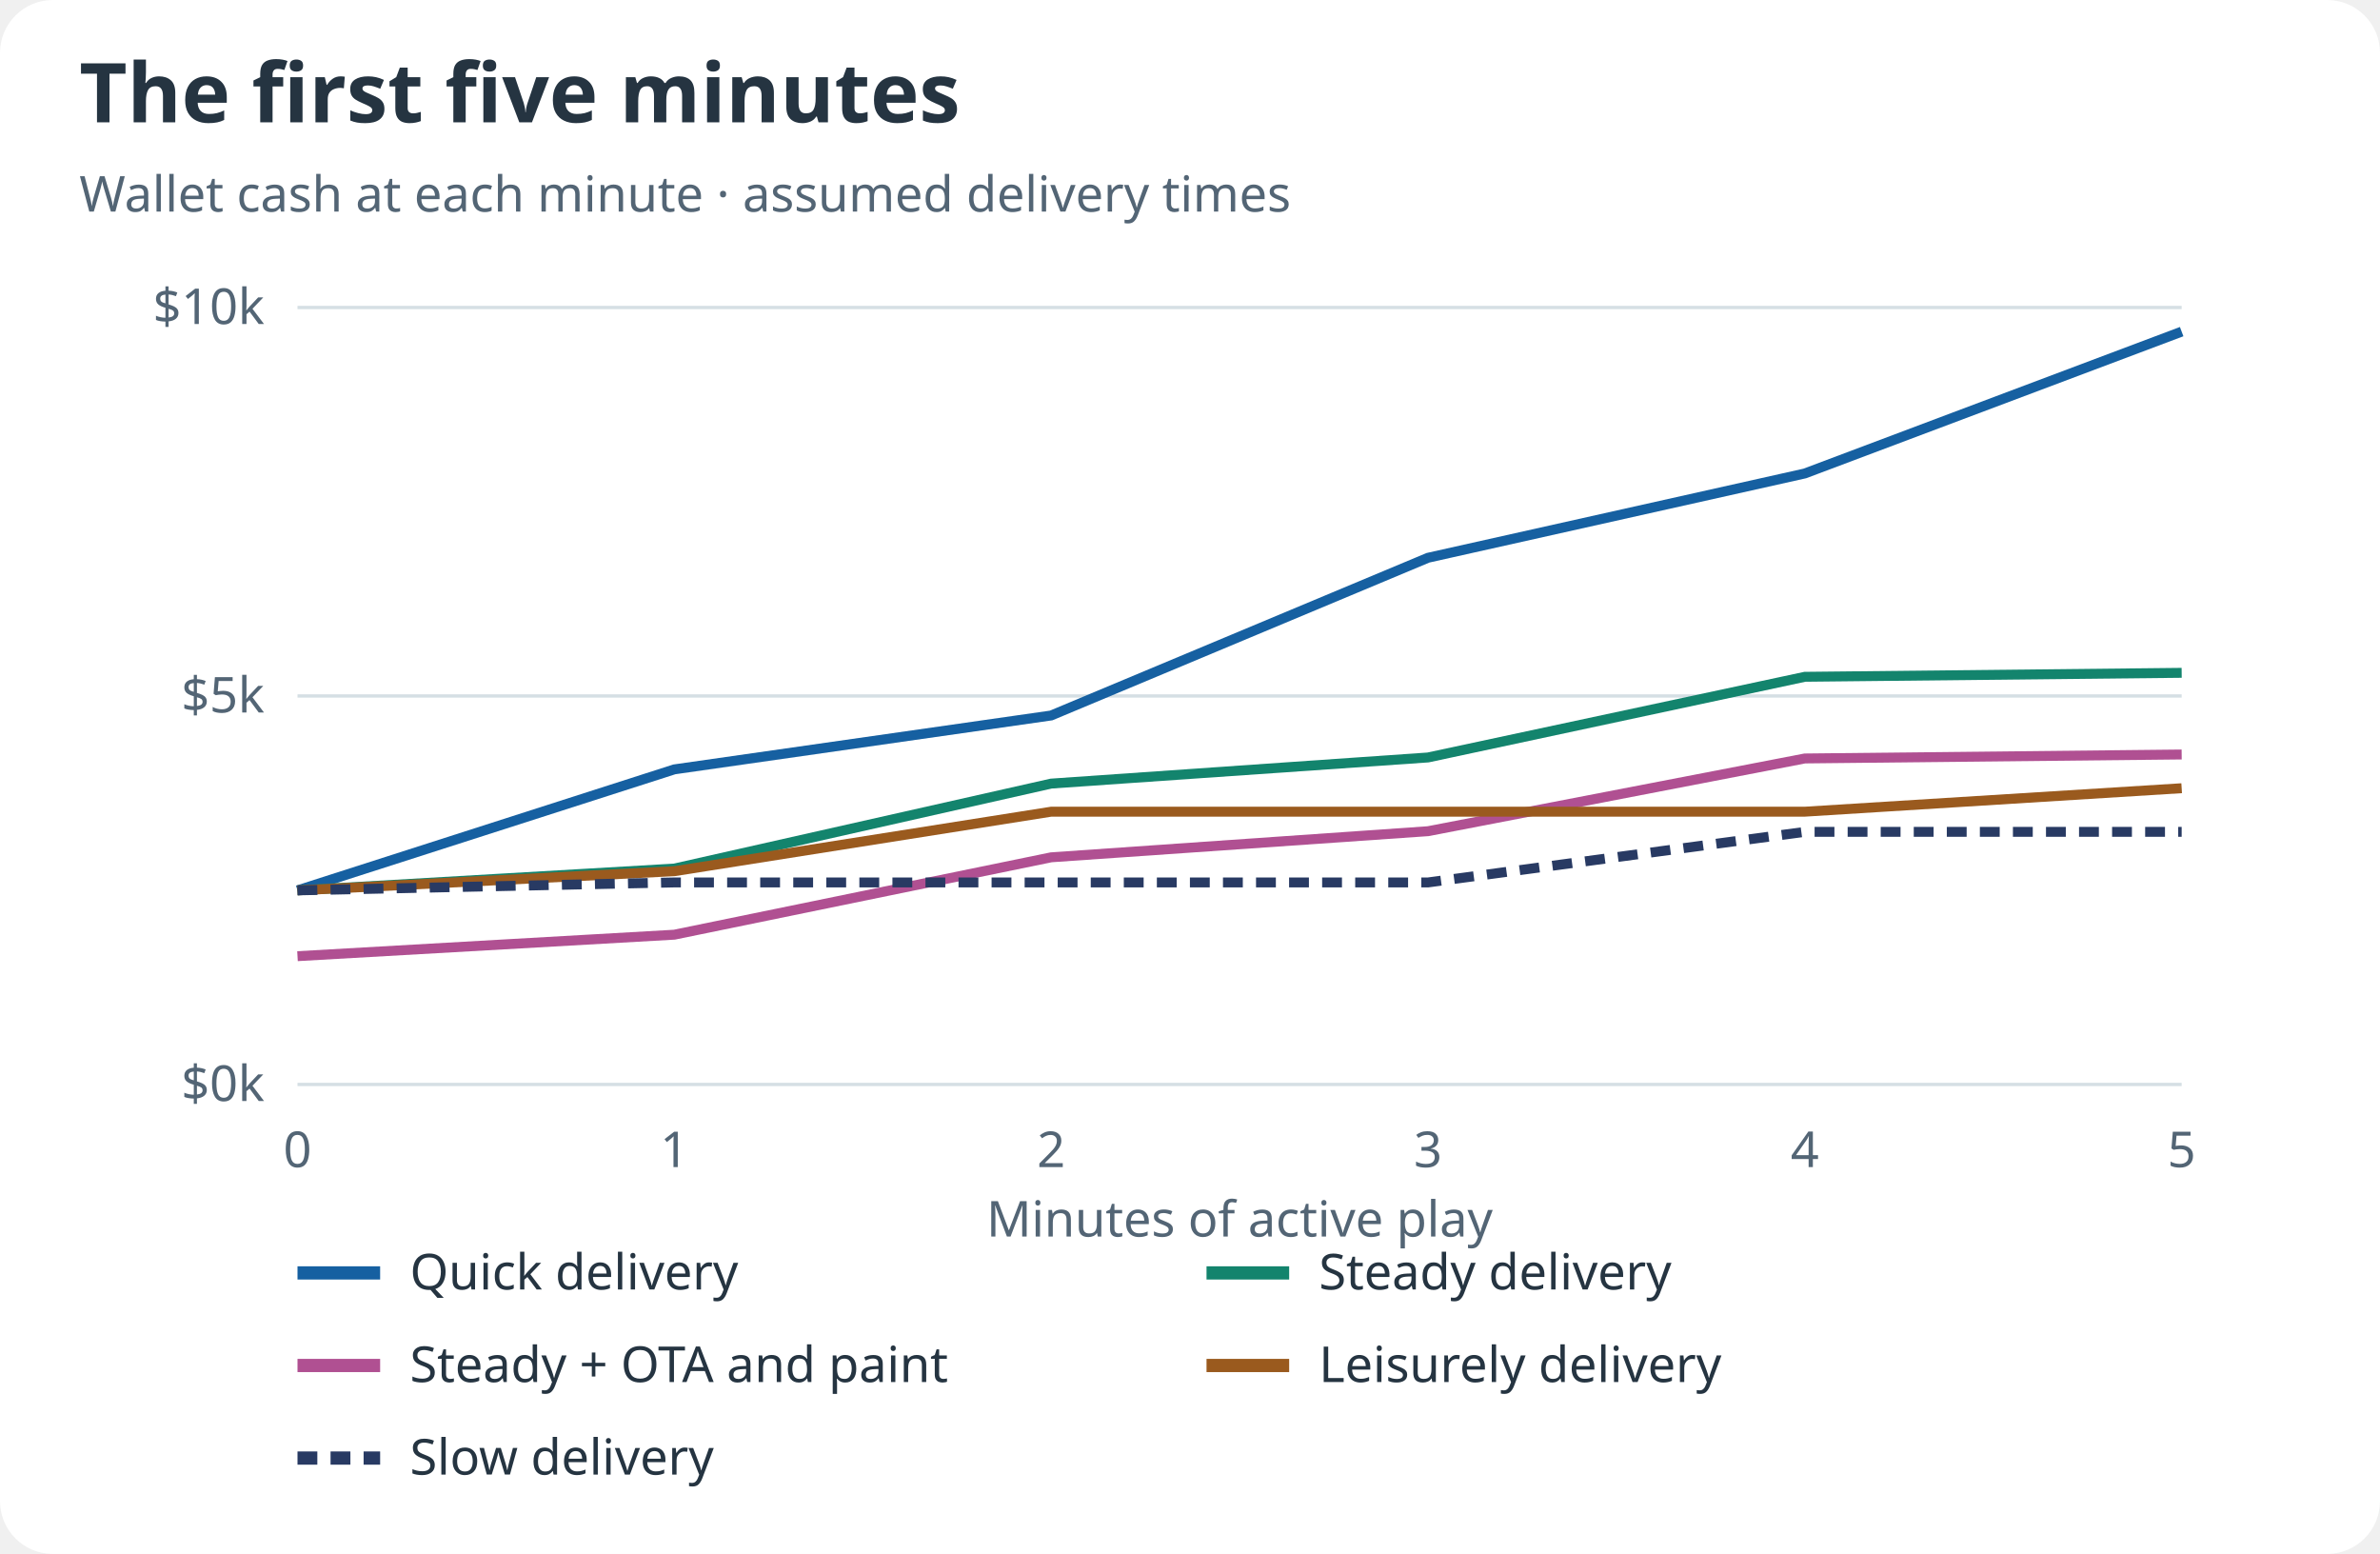
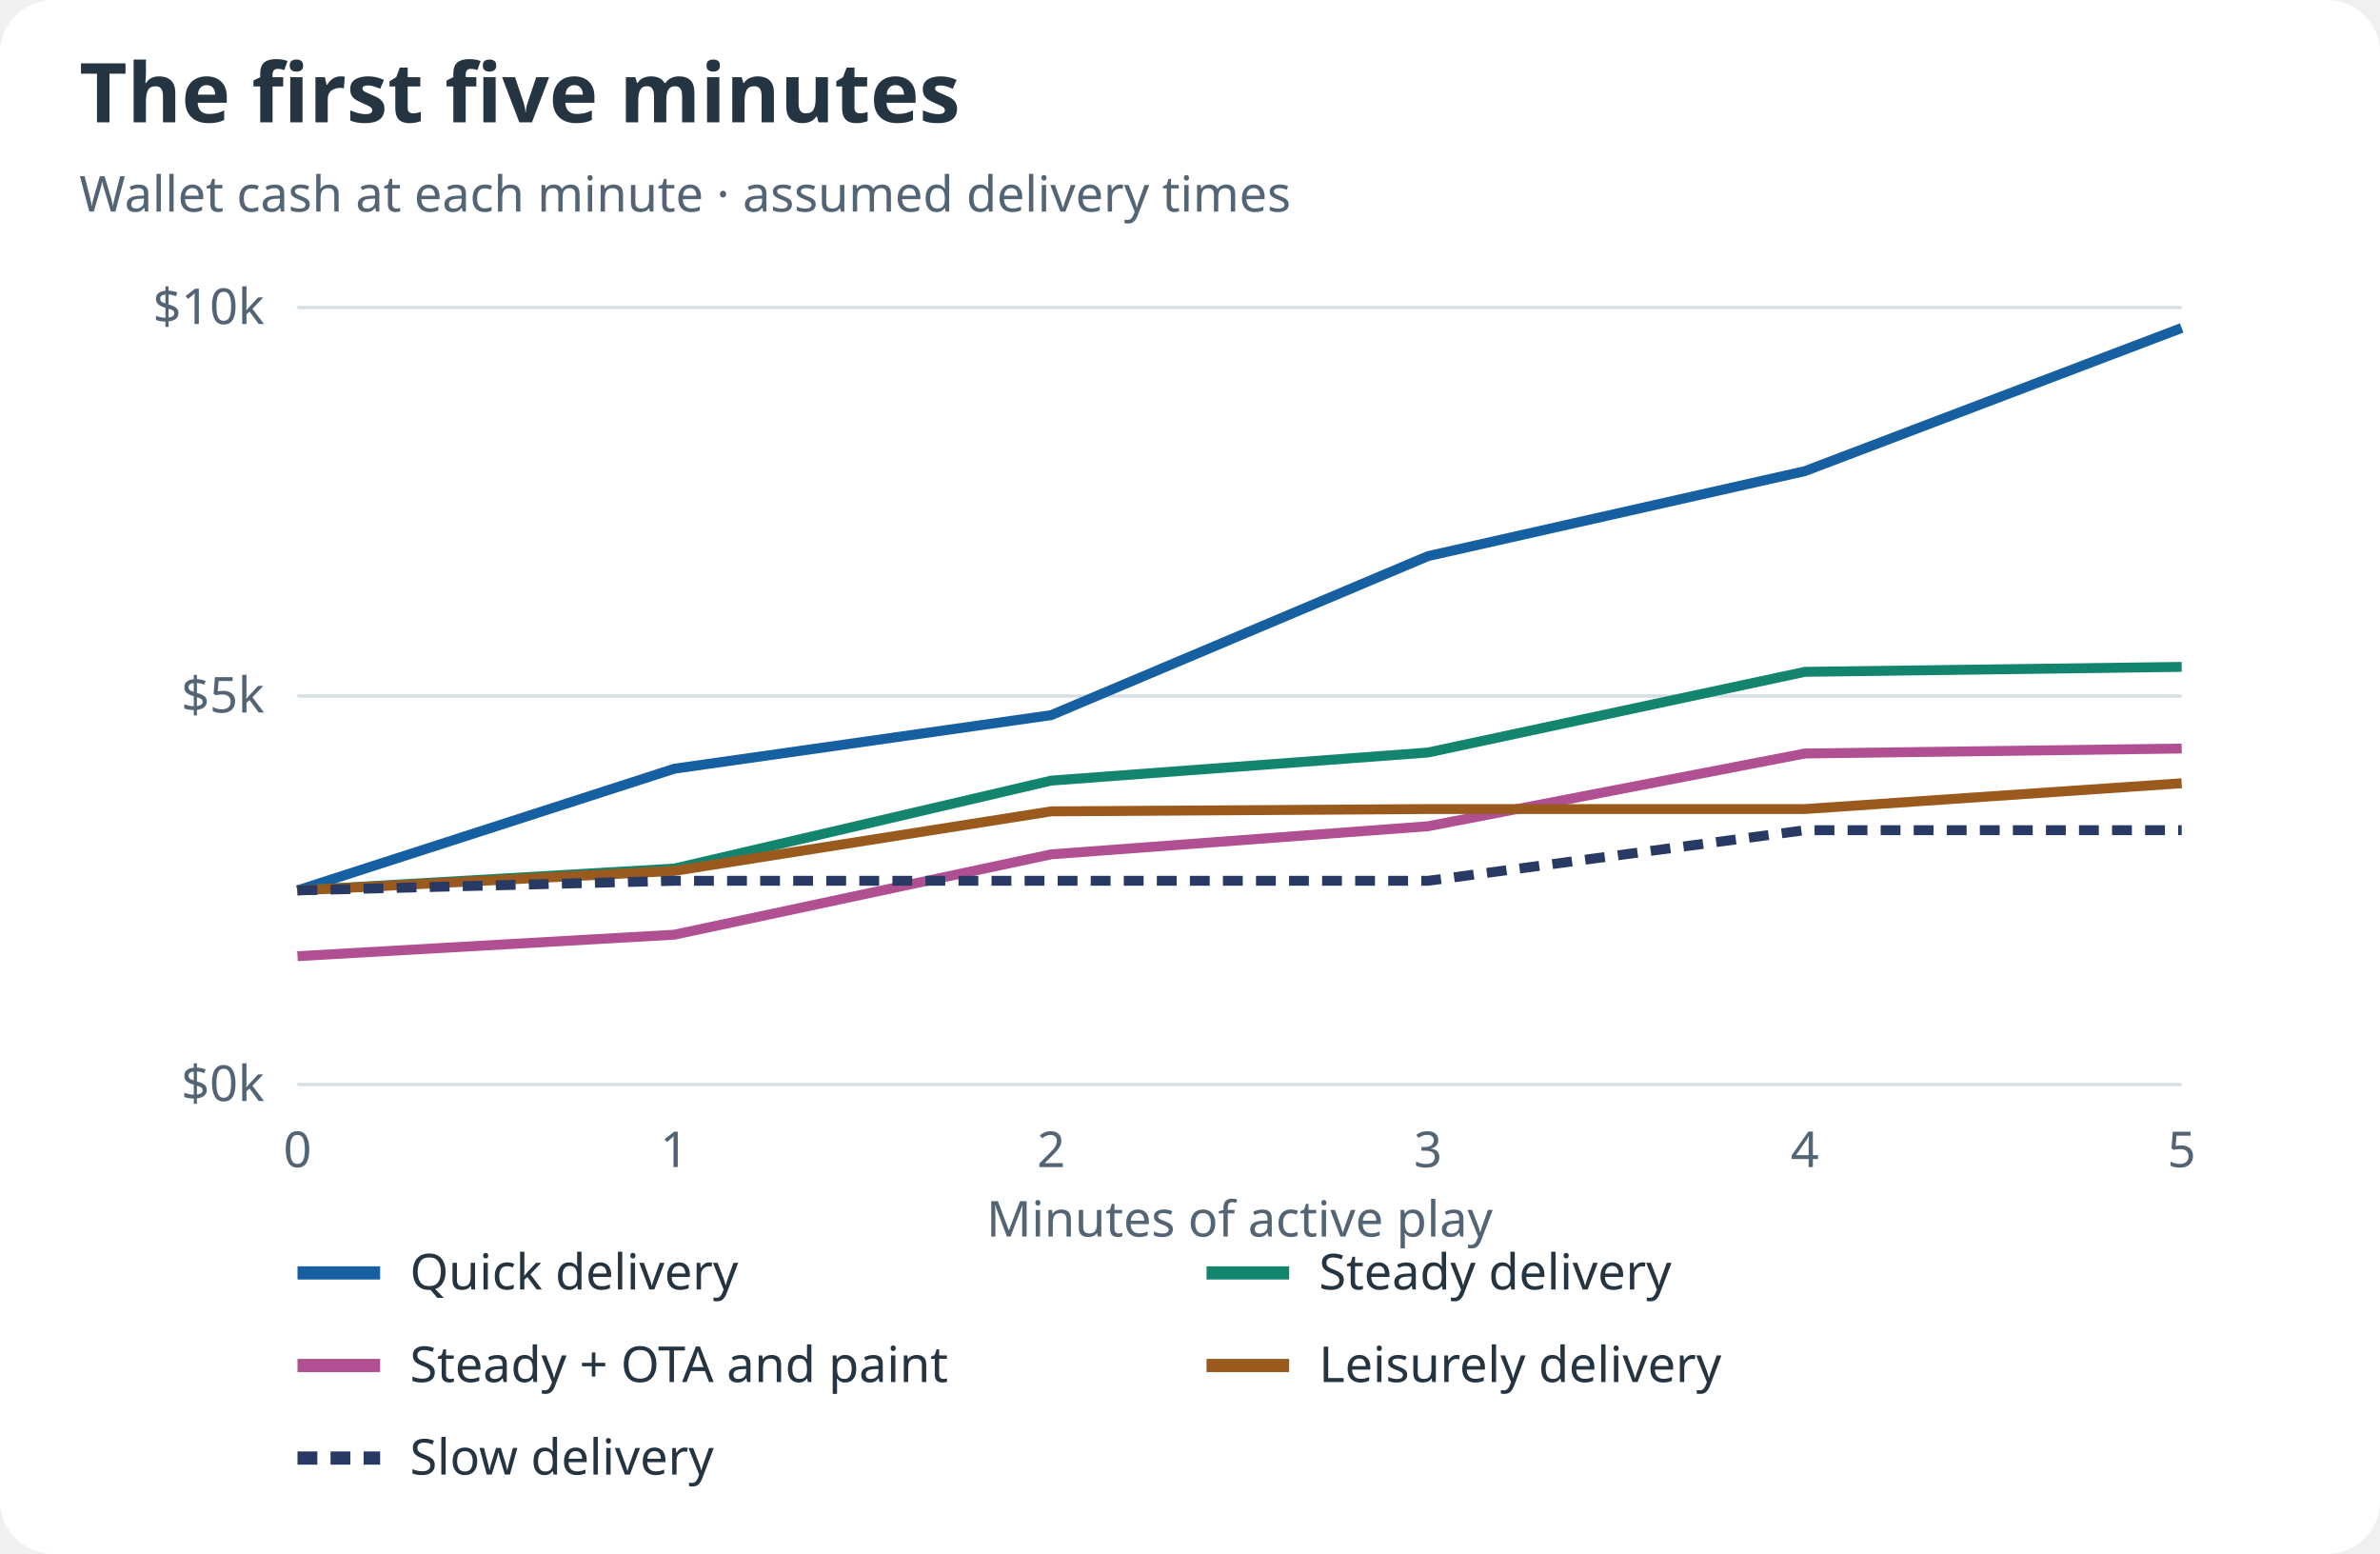
<svg xmlns="http://www.w3.org/2000/svg" viewBox="0 0 720 470" role="img" aria-labelledby="title description">
  <rect width="720" height="470" rx="16" fill="white" />
  <g font-family="system-ui,sans-serif" font-size="15" fill="#253441">
    <text x="24" y="37" font-size="25" font-weight="700">The first five minutes</text>
    <text x="24" y="64" fill="#536575">Wallet cash at each minute · assumed delivery times</text>
    <line x1="90" x2="660" y1="328" y2="328" stroke="#d5dfe4" />
    <text x="80" y="333" text-anchor="end" fill="#536575">$0k</text>
    <line x1="90" x2="660" y1="210.5" y2="210.5" stroke="#d5dfe4" />
    <text x="80" y="215.5" text-anchor="end" fill="#536575">$5k</text>
    <line x1="90" x2="660" y1="93" y2="93" stroke="#d5dfe4" />
    <text x="80" y="98" text-anchor="end" fill="#536575">$10k</text>
-     <polyline fill="none" stroke="#1660a1" stroke-width="3" points="90,269.3 204,232.7 318,216.4 432,168.7 546,143.2 660,100.3" />
-     <polyline fill="none" stroke="#13846d" stroke-width="3" points="90,269.3 204,262.7 318,237.0 432,229.1 546,204.7 660,203.5" />
-     <polyline fill="none" stroke="#b05092" stroke-width="3" points="90,289.2 204,282.7 318,259.3 432,251.4 546,229.4 660,228.2" />
-     <polyline fill="none" stroke="#9a5a1e" stroke-width="3" points="90,269.3 204,263.5 318,245.5 432,245.5 546,245.5 660,238.4" />
-     <polyline fill="none" stroke="#283a63" stroke-width="3" stroke-dasharray="6 4" points="90,269.3 204,266.9 318,266.9 432,266.9 546,251.6 660,251.6" />
+     <polyline fill="none" stroke="#1660a1" stroke-width="3" points="90,269.3 204,232.5 318,216.3 432,168.2 546,142.5 660,99.2" />
+     <polyline fill="none" stroke="#13846d" stroke-width="3" points="90,269.3 204,262.7 318,236.1 432,227.6 546,203.2 660,201.7" />
+     <polyline fill="none" stroke="#b05092" stroke-width="3" points="90,289.2 204,282.7 318,258.4 432,249.9 546,227.9 660,226.4" />
+     <polyline fill="none" stroke="#9a5a1e" stroke-width="3" points="90,269.3 204,263.4 318,245.4 432,244.7 546,244.7 660,236.9" />
+     <polyline fill="none" stroke="#283a63" stroke-width="3" stroke-dasharray="6 4" points="90,269.3 204,266.4 318,266.4 432,266.4 546,251.1 660,251.1" />
    <text x="90" y="353" text-anchor="middle" fill="#536575">0</text>
    <text x="204" y="353" text-anchor="middle" fill="#536575">1</text>
    <text x="318" y="353" text-anchor="middle" fill="#536575">2</text>
    <text x="432" y="353" text-anchor="middle" fill="#536575">3</text>
    <text x="546" y="353" text-anchor="middle" fill="#536575">4</text>
    <text x="660" y="353" text-anchor="middle" fill="#536575">5</text>
    <text x="375" y="374" text-anchor="middle" fill="#536575">Minutes of active play</text>
    <line x1="90" x2="115" y1="385" y2="385" stroke="#1660a1" stroke-width="4" />
    <text x="124" y="390">Quick delivery</text>
    <line x1="365" x2="390" y1="385" y2="385" stroke="#13846d" stroke-width="4" />
    <text x="399" y="390">Steady delivery</text>
    <line x1="90" x2="115" y1="413" y2="413" stroke="#b05092" stroke-width="4" />
    <text x="124" y="418">Steady + OTA and paint</text>
    <line x1="365" x2="390" y1="413" y2="413" stroke="#9a5a1e" stroke-width="4" />
    <text x="399" y="418">Leisurely delivery</text>
    <line x1="90" x2="115" y1="441" y2="441" stroke="#283a63" stroke-width="4" stroke-dasharray="6 4" />
    <text x="124" y="446">Slow delivery</text>
  </g>
</svg>
